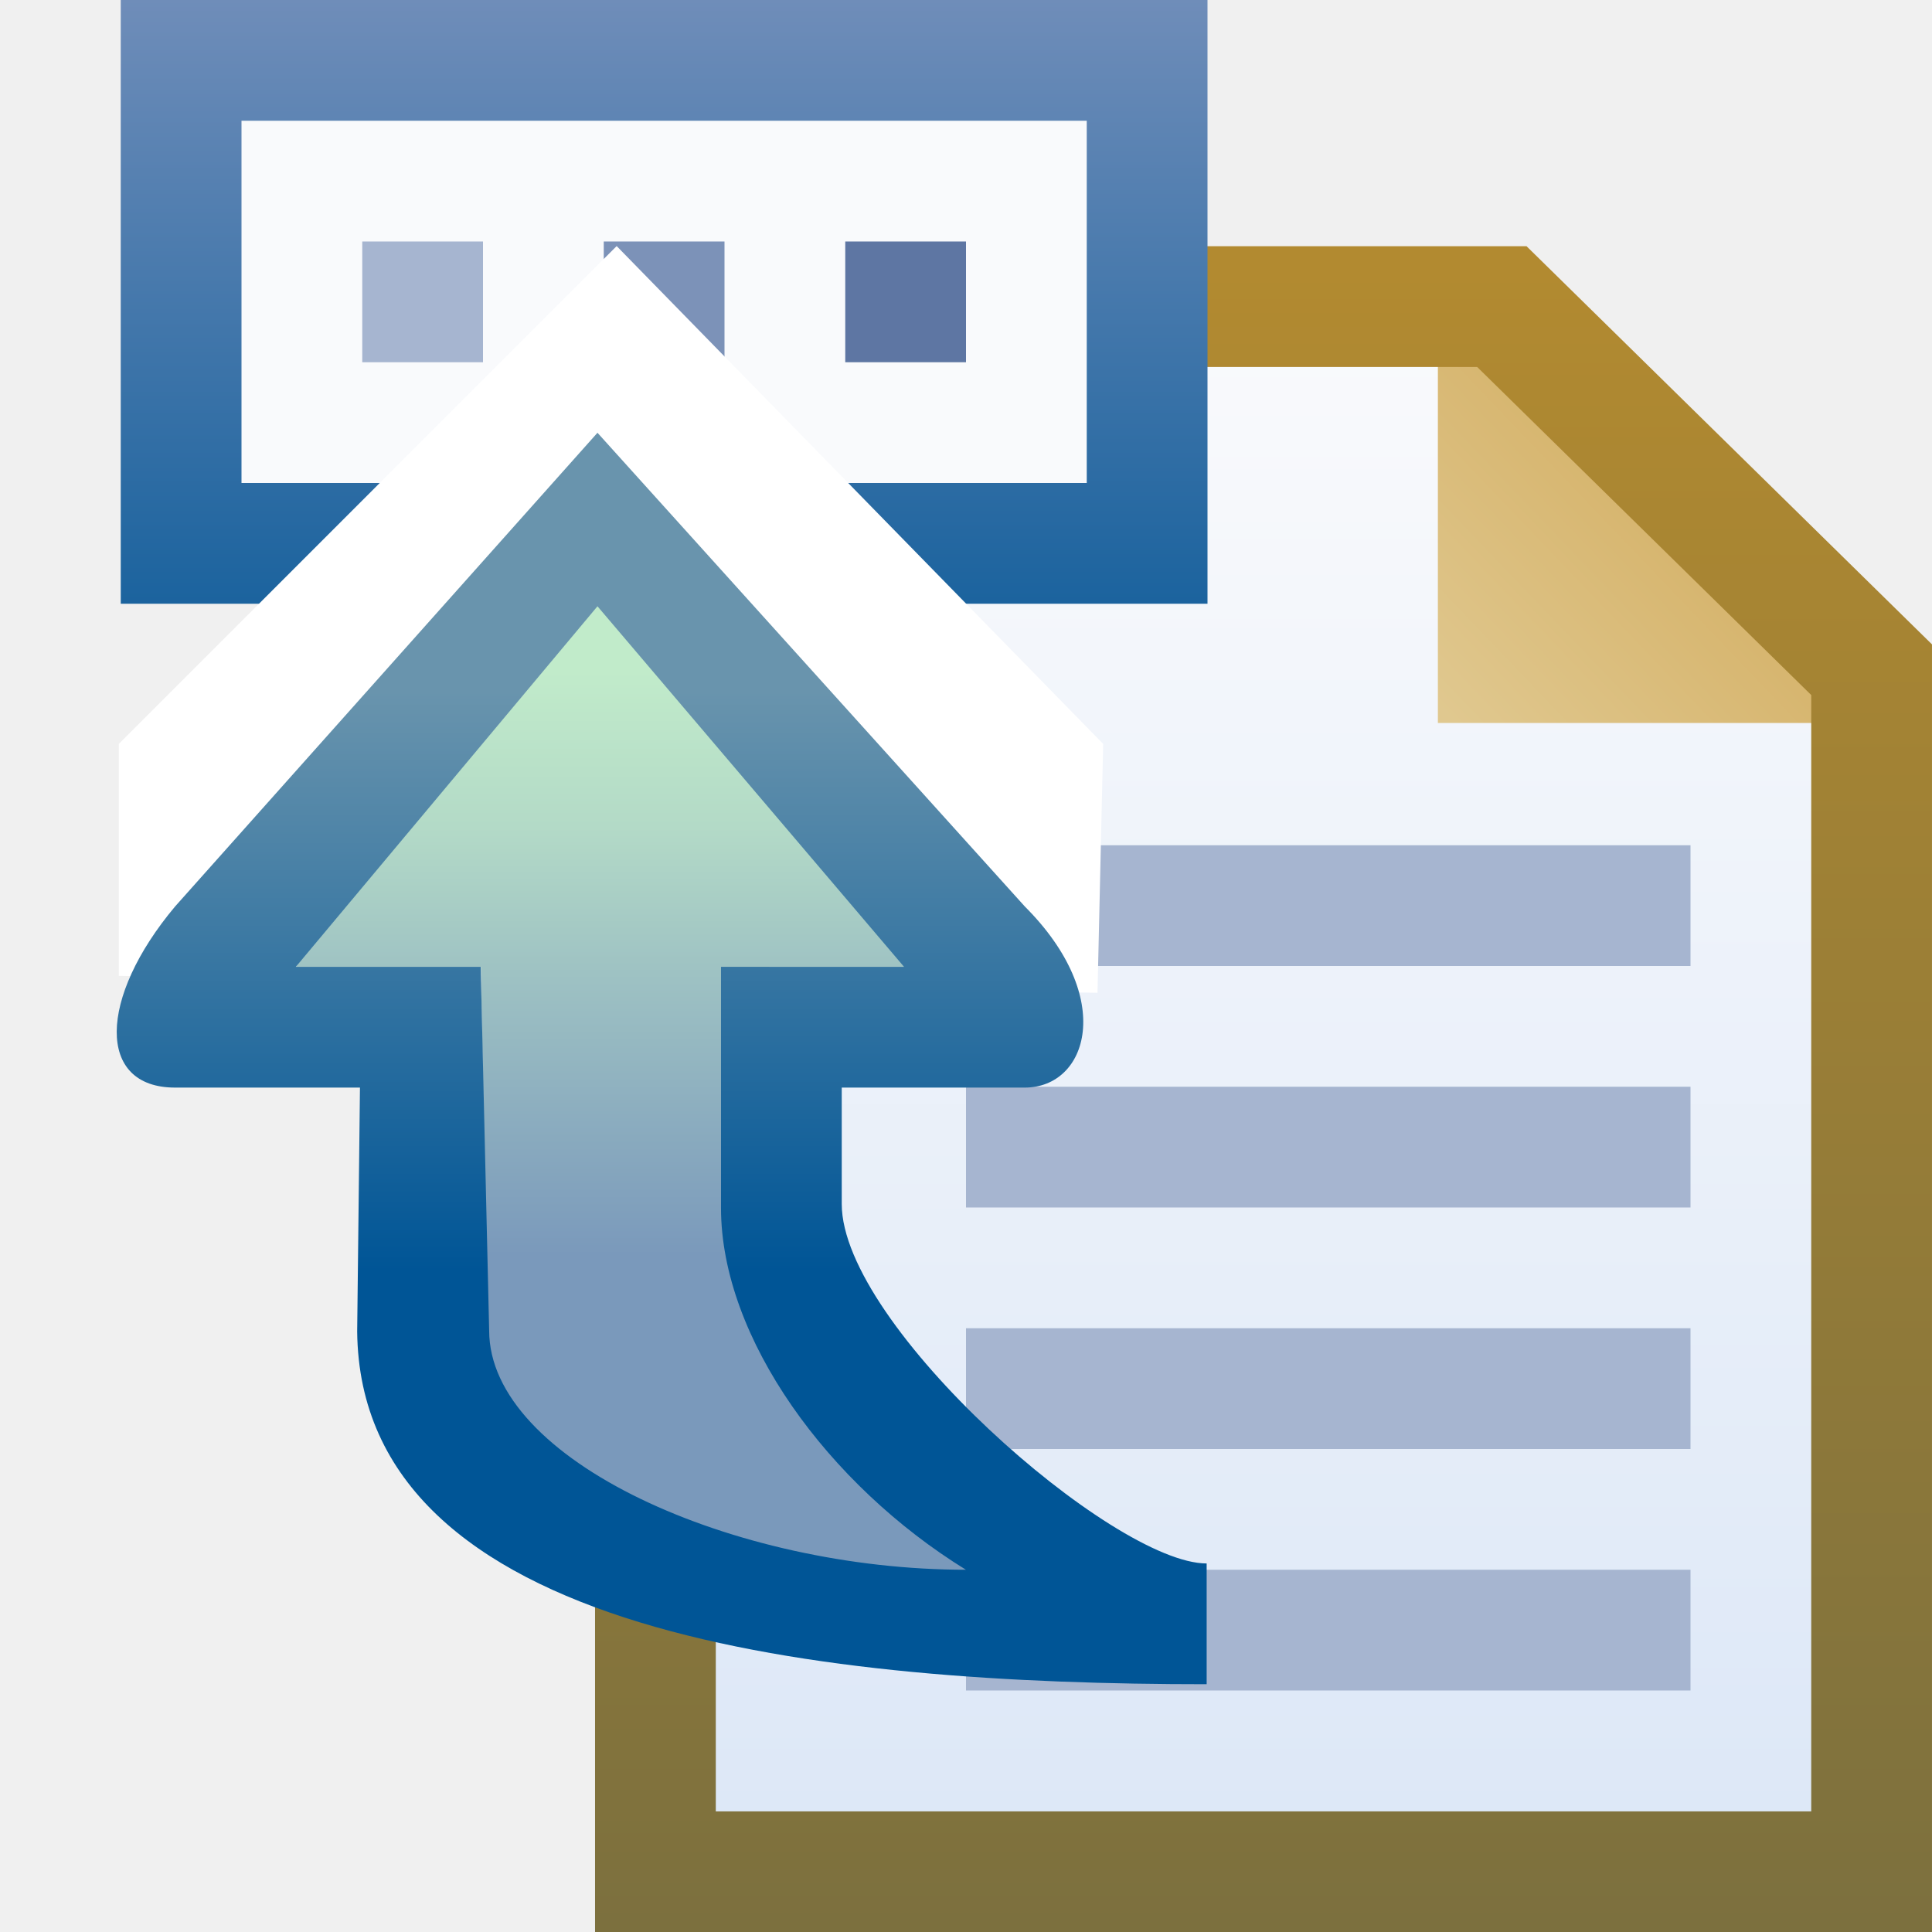
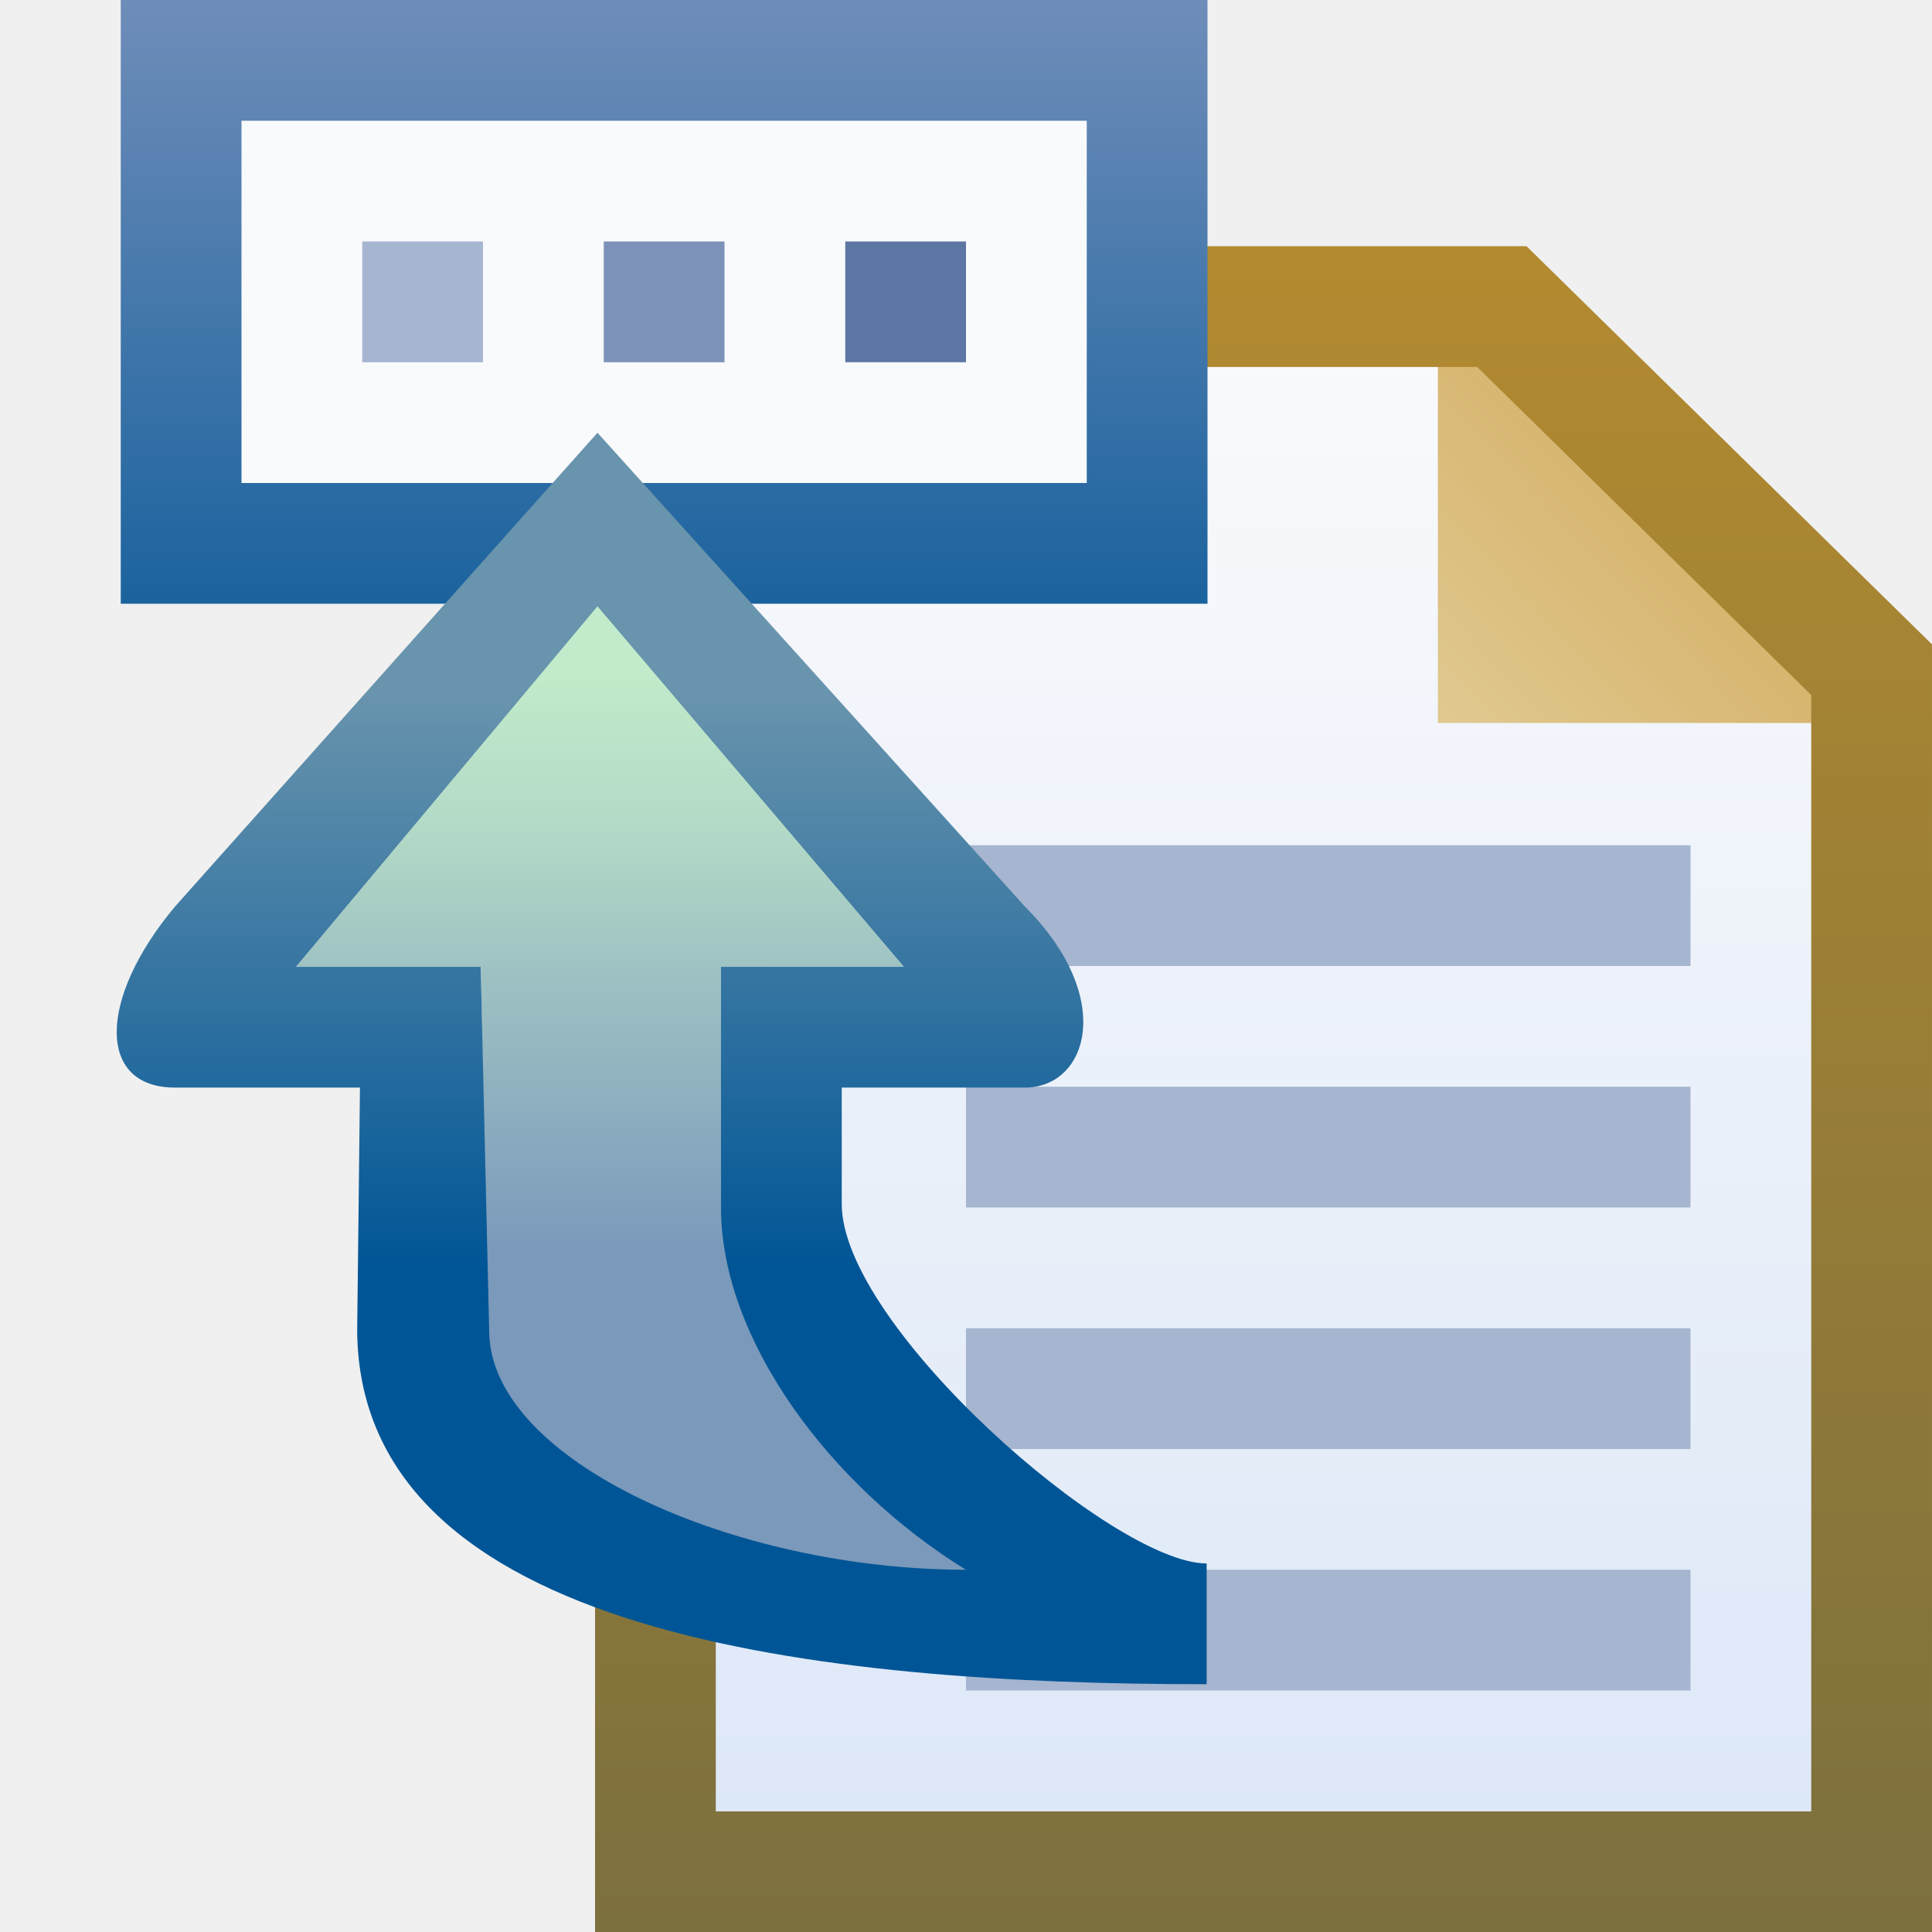
<svg xmlns="http://www.w3.org/2000/svg" xmlns:xlink="http://www.w3.org/1999/xlink" width="16" height="16" id="svg2" version="1.1">
  <defs id="defs4">
    <linearGradient id="linearGradient9354">
      <stop style="stop-color:#1b639e;stop-opacity:1;" offset="0" id="stop9356" />
      <stop style="stop-color:#6f8db9;stop-opacity:1" offset="1" id="stop9358" />
    </linearGradient>
    <linearGradient id="linearGradient8562">
      <stop style="stop-color:#6994ad;stop-opacity:1" offset="0" id="stop8564" />
      <stop style="stop-color:#005596;stop-opacity:1" offset="1" id="stop8566" />
    </linearGradient>
    <linearGradient id="linearGradient4902-3">
      <stop style="stop-color:#b28a30;stop-opacity:1" offset="0" id="stop4904-2" />
      <stop style="stop-color:#7c703e;stop-opacity:1" offset="1" id="stop4906-2" />
    </linearGradient>
    <linearGradient id="linearGradient4894-6">
      <stop style="stop-color:#e0c88f;stop-opacity:1" offset="0" id="stop4896-8" />
      <stop style="stop-color:#d5b269;stop-opacity:1" offset="1" id="stop4898-5" />
    </linearGradient>
    <linearGradient id="linearGradient4994-6">
      <stop style="stop-color:#f9fafc;stop-opacity:1;" offset="0" id="stop4996-1" />
      <stop style="stop-color:#dce7f7;stop-opacity:1" offset="1" id="stop4998-89" />
    </linearGradient>
    <linearGradient xlink:href="#linearGradient4994-6" id="linearGradient4084" gradientUnits="userSpaceOnUse" gradientTransform="translate(-1.977903,-1.044194)" x1="9.895" y1="1039.153" x2="9.895" y2="1051.838" />
    <linearGradient xlink:href="#linearGradient4894-6" id="linearGradient4086" gradientUnits="userSpaceOnUse" gradientTransform="translate(2.022097,-1.044194)" x1="7.999" y1="1042.231" x2="9.987" y2="1040.33" />
    <linearGradient xlink:href="#linearGradient4902-3" id="linearGradient4088" gradientUnits="userSpaceOnUse" gradientTransform="translate(-1.977903,-1.044194)" x1="10.545" y1="1038.578" x2="10.545" y2="1052.323" />
    <linearGradient id="linearGradient5103-3-7">
      <stop style="stop-color:#c1ebca;stop-opacity:1" offset="0" id="stop5105-5-4" />
      <stop id="stop7550-07-0" offset="0.267" style="stop-color:#b3dac7;stop-opacity:1" />
      <stop id="stop7548-6-9" offset="0.517" style="stop-color:#9ec2c3;stop-opacity:1" />
      <stop style="stop-color:#7a99bb;stop-opacity:1" offset="1" id="stop5107-7-48" />
    </linearGradient>
    <linearGradient xlink:href="#linearGradient9354" id="linearGradient9369" gradientUnits="userSpaceOnUse" x1="-1045.297" y1="-34.169" x2="-1045.297" y2="-39.169" />
    <filter id="filter9501" x="-0.193" width="1.387" y="-0.168" height="1.337">
      <feGaussianBlur stdDeviation="0.727" id="feGaussianBlur9503" />
    </filter>
    <linearGradient xlink:href="#linearGradient5103-3-7" id="linearGradient9563" gradientUnits="userSpaceOnUse" gradientTransform="translate(19.91161,-20)" x1="13.706" y1="1045.254" x2="8.868" y2="1045.254" />
    <linearGradient xlink:href="#linearGradient8562" id="linearGradient9565" gradientUnits="userSpaceOnUse" gradientTransform="translate(19.91161,-40)" x1="13.538" y1="1065.152" x2="8.744" y2="1065.152" />
    <mask maskUnits="userSpaceOnUse" id="mask9640">
      <g transform="translate(-3.5400399e-7,-20)" id="g9642" style="fill:#ffffff;display:inline">
        <rect style="fill:#ffffff;fill-opacity:1;stroke:none" id="rect9644" width="9" height="5" x="-1049.297" y="-39.169" transform="matrix(0,-1,-1,0,0,0)" />
        <rect style="fill:#ffffff;fill-opacity:1;stroke:none" id="rect9646" width="7" height="3" x="-1048.297" y="-38.169" transform="matrix(0,-1,-1,0,0,0)" />
        <rect style="fill:#ffffff;fill-opacity:1;stroke:none" id="rect9648" width="1" height="1" x="-1047.297" y="-37.169" transform="matrix(0,-1,-1,0,0,0)" />
        <rect style="fill:#ffffff;fill-opacity:1;stroke:none" id="rect9650" width="1" height="1" x="-1045.297" y="-37.169" transform="matrix(0,-1,-1,0,0,0)" />
        <rect style="fill:#ffffff;fill-opacity:1;stroke:none" id="rect9652" width="1" height="1" x="-1043.297" y="-37.169" transform="matrix(0,-1,-1,0,0,0)" />
        <g style="fill:#ffffff;stroke:#ffffff;display:inline" id="g9654" transform="matrix(0,-1,-1,0,1074.49,1048.388)">
          <path id="path9656" d="m 3.519,1037.86 7.01,0 3.062,3.007 0,9.955 -10.072,0 z" style="fill:#ffffff;fill-opacity:1;stroke:#ffffff;display:inline" />
          <path id="path9658" d="m 9.999,1037.397 0,3.911 3.977,0 z" style="fill:#ffffff;fill-opacity:1;stroke:#ffffff;display:inline" />
          <path id="path9660" d="m 3.519,1037.86 7.01,0 3.062,3.007 0,9.955 -10.072,0 z" style="fill:#ffffff;stroke:#ffffff;stroke-width:1;stroke-linecap:butt;stroke-linejoin:miter;stroke-miterlimit:4;stroke-opacity:1;stroke-dashoffset:0;display:inline" />
        </g>
      </g>
    </mask>
-     <linearGradient xlink:href="#linearGradient8562-1" id="linearGradient9565-3" gradientUnits="userSpaceOnUse" gradientTransform="translate(19.91161,-40)" x1="13.538" y1="1065.152" x2="8.744" y2="1065.152" />
-     <linearGradient id="linearGradient8562-1">
-       <stop style="stop-color:#6994ad;stop-opacity:1" offset="0" id="stop8564-0" />
-       <stop style="stop-color:#005596;stop-opacity:1" offset="1" id="stop8566-5" />
-     </linearGradient>
-     <linearGradient y2="1065.152" x2="8.744" y1="1065.152" x1="13.538" gradientTransform="translate(20.9188,-40)" gradientUnits="userSpaceOnUse" id="linearGradient3059" xlink:href="#linearGradient8562-1" />
  </defs>
  <g id="layer1" style="display:inline" transform="translate(0,-1036.362)">
    <g id="g4078" transform="translate(1.908894,1.0413)">
      <path id="rect4001-3" d="m 3.519,1037.86 7.01,0 3.062,3.007 0,9.955 -10.072,0 z" style="fill:url(#linearGradient4084);fill-opacity:1;stroke:none;display:inline" />
      <path id="path4884" d="m 9.999,1037.397 0,3.911 3.977,0 z" style="fill:url(#linearGradient4086);fill-opacity:1;stroke:none;display:inline" />
      <path id="rect4001" d="m 3.519,1037.86 7.01,0 3.062,3.007 0,9.955 -10.072,0 z" style="fill:none;stroke:url(#linearGradient4088);stroke-width:1;stroke-linecap:butt;stroke-linejoin:miter;stroke-miterlimit:4;stroke-opacity:1;stroke-dashoffset:0;display:inline" />
    </g>
    <g transform="matrix(0,-1,-1,0,1030.297,1075.531)" id="layer1-7" style="display:inline">
      <rect style="fill:#a6b5d0;fill-opacity:1;stroke:none" id="rect8568" width="6" height="1" x="-1022.297" y="-32.169" transform="matrix(0,-1,-1,0,0,0)" />
      <rect style="fill:#a6b5d0;fill-opacity:1;stroke:none" id="rect8570" width="6" height="1" x="-1022.297" y="-30.169" transform="matrix(0,-1,-1,0,0,0)" />
      <rect style="fill:#a6b5d0;fill-opacity:1;stroke:none" id="rect8572" width="6" height="1" x="-1022.297" y="-28.169" transform="matrix(0,-1,-1,0,0,0)" />
      <rect style="fill:#a6b5d0;fill-opacity:1;stroke:none" id="rect8574" width="6" height="1" x="-1022.297" y="-26.169" transform="matrix(0,-1,-1,0,0,0)" />
      <g id="g9362" transform="translate(0,-20)">
        <rect transform="matrix(0,-1,-1,0,0,0)" y="-39.169" x="-1049.297" height="5" width="9" id="rect8584" style="fill:url(#linearGradient9369);fill-opacity:1;stroke:none" />
        <rect transform="matrix(0,-1,-1,0,0,0)" y="-38.169" x="-1048.297" height="3" width="7" id="rect8582" style="fill:#f9fafc;fill-opacity:1;stroke:none" />
        <rect transform="matrix(0,-1,-1,0,0,0)" y="-37.169" x="-1047.297" height="1" width="1" id="rect8576" style="fill:#a6b5d0;fill-opacity:1;stroke:none" />
        <rect transform="matrix(0,-1,-1,0,0,0)" y="-37.169" x="-1045.297" height="1" width="1" id="rect8578" style="fill:#7c92b8;fill-opacity:1;stroke:none" />
        <rect transform="matrix(0,-1,-1,0,0,0)" y="-37.169" x="-1043.297" height="1" width="1" id="rect8580" style="fill:#5e76a3;fill-opacity:1;stroke:none" />
      </g>
-       <path style="fill:#ffffff;fill-opacity:1;stroke:none" d="m 31.087,1029.313 1.921,0 4.123,-4.123 -4.123,-4.029 -2.061,0.047 z" id="path3078" />
      <g id="g9478" mask="url(#mask9640)" style="opacity:0.75;filter:url(#filter9501)">
        <g id="g9371-3" style="display:inline;fill:#ffffff;stroke:#ffffff">
          <path style="fill:#ffffff;fill-opacity:1;stroke:#ffffff;display:inline" d="m 25.956,1021.393 0.58,4.839 4.626,0.083 0,1.531 3.781,-2.432 -3.781,-3.003 0,1.516 -2.545,0 z" id="path4108-1-64" />
          <path style="fill:#ffffff;fill-opacity:1;stroke:#ffffff;display:inline" d="m 30.162,1021.81 0,1.516 -0.964,0 c -1.008,0 -2.977,-2.246 -2.977,-3.022 l -1,0 c 0,3.174 0.396,7.01 2.921,7.035 l 2.02,-0.023 0,1.531 c 0,0.652 0.741,0.637 1.5,0 l 3.923,-3.498 -3.923,-3.539 c -0.76,-0.76 -1.5,-0.52 -1.5,0 z m 1,1 2.986,2.539 -2.986,2.498 0,-1.531 -3.012,-0.07 c -1.076,0 -1.981,-2.028 -1.981,-3.948 0.701,1.137 1.917,2.028 2.997,2.028 l 1.996,0 z" id="path4108-1-6-4" />
        </g>
      </g>
      <g id="g9371">
        <path id="path4108-1" d="m 25.956,1021.393 0.58,4.839 4.626,0.083 0,1.531 3.781,-2.432 -3.781,-3.003 0,1.516 -2.545,0 z" style="fill:url(#linearGradient9563);fill-opacity:1;stroke:none;display:inline" />
        <path id="path4108-1-6" d="m 30.162,1021.81 0,1.516 -0.964,0 c -1.008,0 -2.977,-2.246 -2.977,-3.022 l -1,0 c 0,3.174 0.396,7.01 2.921,7.035 l 2.02,-0.023 0,1.531 c 0,0.652 0.741,0.637 1.5,0 l 3.923,-3.498 -3.923,-3.539 c -0.76,-0.76 -1.5,-0.52 -1.5,0 z m 1,1 2.986,2.539 -2.986,2.498 0,-1.531 -3.012,-0.07 c -1.076,0 -1.981,-2.028 -1.981,-3.948 0.701,1.137 1.917,2.028 2.997,2.028 l 1.996,0 z" style="fill:url(#linearGradient9565);fill-opacity:1;stroke:none;display:inline" />
      </g>
    </g>
  </g>
</svg>
